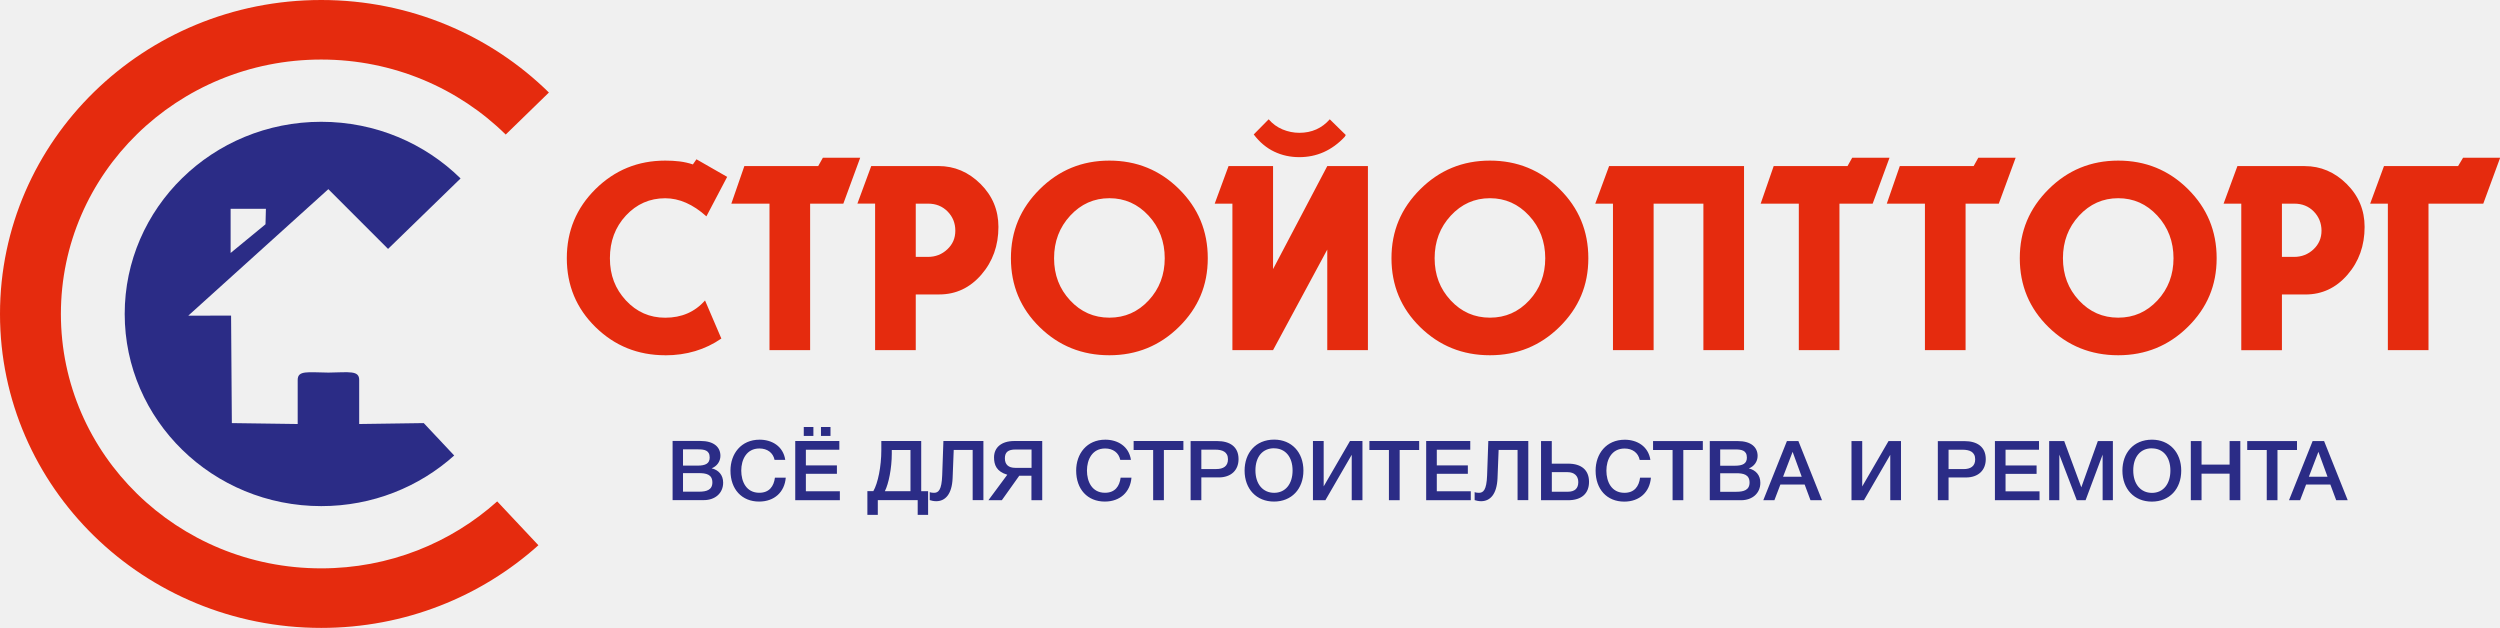
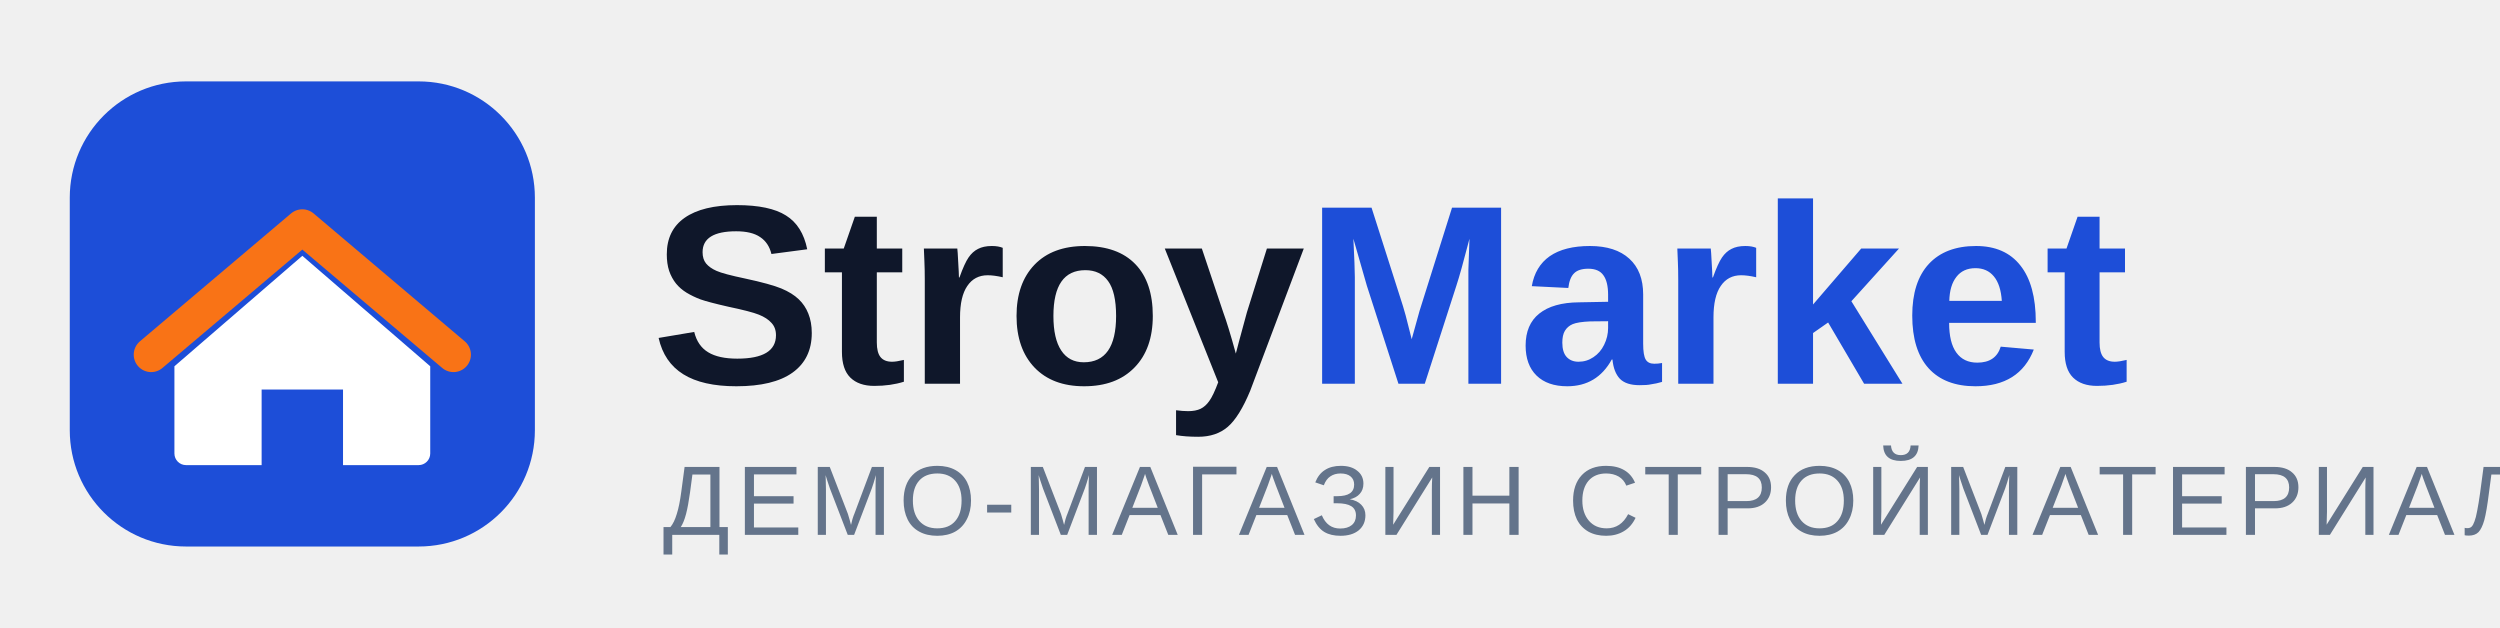
<svg xmlns="http://www.w3.org/2000/svg" width="215" height="54" viewBox="0 0 215 54" fill="none">
-   <g clip-path="url(#clip0_25790_18716)">
-     <path fill-rule="evenodd" clip-rule="evenodd" d="M27.623 10.474C32.307 10.474 36.548 12.335 39.61 15.346L33.373 21.407L28.237 16.268L16.189 27.149L19.873 27.14L19.939 36.386L25.601 36.465V32.676C25.601 31.842 26.443 32.021 28.232 32.043H28.246H28.259C30.048 32.016 30.89 31.842 30.89 32.676V36.465L36.443 36.386L39.061 39.174C36.053 41.874 32.039 43.526 27.631 43.526C18.294 43.526 10.724 36.128 10.724 27C10.724 17.872 18.285 10.474 27.623 10.474ZM19.838 21.752L22.833 19.288L22.868 17.955H19.833V21.752H19.838Z" fill="#2B2C86" />
-     <path fill-rule="evenodd" clip-rule="evenodd" d="M27.623 0C35.276 0 42.202 3.041 47.206 7.957L43.491 11.571C39.439 7.586 33.825 5.121 27.623 5.121C15.259 5.121 5.237 14.918 5.237 27C5.237 39.082 15.259 48.879 27.623 48.879C33.461 48.879 38.772 46.694 42.759 43.12L46.303 46.891C41.386 51.304 34.829 54 27.627 54C12.368 54 0 41.914 0 27C0 12.086 12.368 0 27.623 0Z" fill="#E52B0E" />
-     <path fill-rule="evenodd" clip-rule="evenodd" d="M57.211 30.552C54.864 30.552 52.869 29.748 51.22 28.136C49.571 26.524 48.746 24.549 48.746 22.206C48.746 19.864 49.571 17.885 51.22 16.255C52.869 14.63 54.864 13.812 57.211 13.812C57.654 13.812 58.066 13.834 58.448 13.882C58.829 13.93 59.207 14.013 59.588 14.14L59.895 13.699L62.536 15.211L60.751 18.606C59.593 17.566 58.413 17.05 57.207 17.05C55.873 17.05 54.751 17.549 53.829 18.536C52.908 19.528 52.452 20.751 52.452 22.211C52.452 23.67 52.913 24.846 53.829 25.838C54.751 26.83 55.873 27.323 57.207 27.323C58.619 27.323 59.759 26.83 60.632 25.838L62.036 29.115C60.641 30.076 59.031 30.557 57.207 30.557L57.211 30.552ZM66.176 30.111V17.514H62.895L64.014 14.284H70.365L70.768 13.563H73.978L72.527 17.514H69.671V30.111H66.176ZM75.259 30.111H78.755V25.322H80.777C82.202 25.322 83.408 24.758 84.391 23.627C85.373 22.495 85.865 21.123 85.865 19.51C85.865 18.069 85.351 16.836 84.321 15.814C83.29 14.791 82.084 14.28 80.707 14.28H74.926L73.737 17.509H75.259V30.107V30.111ZM78.755 17.514H79.825C80.492 17.514 81.044 17.736 81.492 18.186C81.935 18.637 82.158 19.187 82.158 19.838C82.158 20.489 81.93 21.009 81.47 21.442C81.009 21.874 80.457 22.093 79.803 22.093H78.755V17.514ZM95.404 30.552C93.058 30.552 91.062 29.748 89.413 28.136C87.764 26.524 86.939 24.549 86.939 22.206C86.939 19.864 87.764 17.92 89.413 16.277C91.062 14.634 93.058 13.812 95.404 13.812C97.751 13.812 99.746 14.625 101.395 16.255C103.044 17.885 103.869 19.864 103.869 22.206C103.869 24.549 103.044 26.484 101.395 28.11C99.746 29.735 97.751 30.552 95.404 30.552ZM95.404 17.046C94.088 17.046 92.965 17.544 92.04 18.545C91.115 19.545 90.65 20.765 90.65 22.206C90.65 23.648 91.11 24.841 92.031 25.833C92.952 26.825 94.075 27.319 95.408 27.319C96.742 27.319 97.865 26.825 98.786 25.833C99.707 24.841 100.167 23.631 100.167 22.206C100.167 20.782 99.702 19.545 98.777 18.545C97.851 17.544 96.728 17.046 95.413 17.046H95.404ZM114.145 14.28H117.641V30.111H114.145V21.464L109.483 30.111H105.987V17.514H104.465L105.654 14.284H109.483V23.142L114.145 14.284V14.28ZM107.821 11.562L109.106 10.26C109.439 10.649 109.838 10.937 110.307 11.134C110.777 11.326 111.255 11.422 111.746 11.422C112.807 11.422 113.68 11.033 114.36 10.26L115.737 11.61L115.641 11.772C114.549 12.934 113.246 13.515 111.742 13.515C110.965 13.515 110.242 13.358 109.579 13.039C108.913 12.72 108.325 12.231 107.821 11.562ZM128.132 30.552C125.786 30.552 123.79 29.748 122.141 28.136C120.492 26.524 119.667 24.549 119.667 22.206C119.667 19.864 120.492 17.92 122.141 16.277C123.79 14.634 125.786 13.812 128.132 13.812C130.479 13.812 132.474 14.625 134.123 16.255C135.772 17.881 136.597 19.864 136.597 22.206C136.597 24.549 135.772 26.484 134.123 28.11C132.474 29.735 130.479 30.552 128.132 30.552ZM128.132 17.046C126.816 17.046 125.693 17.544 124.768 18.545C123.843 19.545 123.378 20.765 123.378 22.206C123.378 23.648 123.838 24.841 124.759 25.833C125.68 26.825 126.803 27.319 128.136 27.319C129.47 27.319 130.593 26.825 131.514 25.833C132.435 24.841 132.891 23.631 132.891 22.206C132.891 20.782 132.426 19.545 131.5 18.545C130.575 17.544 129.452 17.046 128.136 17.046H128.132ZM138.382 14.28H149.987V30.111H146.492V17.514H142.211V30.111H138.715V17.514H137.193L138.382 14.284V14.28ZM154.698 30.111V17.514H151.417L152.536 14.284H158.886L159.29 13.563H162.5L161.049 17.514H158.193V30.111H154.698ZM165.544 30.111H169.04V17.514H171.895L173.347 13.563H170.136L169.733 14.284H163.382L162.264 17.514H165.544V30.111ZM182.167 30.552C179.821 30.552 177.825 29.748 176.176 28.136C174.527 26.524 173.702 24.549 173.702 22.206C173.702 19.864 174.527 17.92 176.176 16.277C177.825 14.634 179.821 13.812 182.167 13.812C184.514 13.812 186.509 14.625 188.158 16.255C189.807 17.885 190.632 19.864 190.632 22.206C190.632 24.549 189.807 26.484 188.158 28.11C186.509 29.735 184.514 30.552 182.167 30.552ZM182.167 17.046C180.851 17.046 179.729 17.544 178.803 18.545C177.878 19.545 177.413 20.765 177.413 22.206C177.413 23.648 177.873 24.841 178.79 25.833C179.711 26.825 180.834 27.319 182.167 27.319C183.5 27.319 184.623 26.825 185.544 25.833C186.465 24.841 186.922 23.631 186.922 22.206C186.922 20.782 186.457 19.545 185.531 18.545C184.606 17.544 183.483 17.046 182.167 17.046ZM192.75 30.111V17.514H191.229L192.417 14.284H198.198C199.575 14.284 200.781 14.796 201.812 15.818C202.843 16.841 203.356 18.073 203.356 19.515C203.356 21.127 202.865 22.499 201.882 23.631C200.9 24.763 199.693 25.326 198.268 25.326H196.246V30.116H192.75V30.111ZM196.246 17.514V22.093H197.294C197.943 22.093 198.5 21.874 198.961 21.442C199.422 21.009 199.65 20.472 199.65 19.838C199.65 19.205 199.426 18.637 198.983 18.186C198.54 17.736 197.983 17.514 197.316 17.514H196.246ZM205.356 30.111V17.514H203.834L205.022 14.284H211.395L211.825 13.563H215.014L213.562 17.514H208.851V30.111H205.356Z" fill="#E52B0E" />
-     <path fill-rule="evenodd" clip-rule="evenodd" d="M57.843 37.923V43.01H60.526C61.508 43.01 62.191 42.409 62.191 41.509C62.191 40.85 61.798 40.418 61.2 40.275C61.644 40.106 61.956 39.696 61.956 39.201C61.956 38.444 61.386 37.923 60.246 37.923H57.843ZM58.743 38.645H60.028C60.553 38.645 61.033 38.707 61.033 39.344C61.033 39.856 60.684 40.043 59.997 40.043H58.739V38.645H58.743ZM58.743 40.689H60.11C60.707 40.689 61.264 40.787 61.264 41.491C61.264 42.142 60.748 42.284 60.123 42.284H58.739V40.689H58.743ZM67.567 41.077H66.644C66.549 41.825 66.155 42.378 65.3 42.378C64.178 42.378 63.748 41.416 63.748 40.471C63.748 39.527 64.201 38.569 65.309 38.569C65.988 38.569 66.486 38.934 66.612 39.549H67.531C67.355 38.368 66.377 37.812 65.327 37.812C63.73 37.812 62.82 39.028 62.82 40.471C62.82 42.079 63.798 43.135 65.282 43.135C66.599 43.135 67.477 42.315 67.576 41.077H67.567ZM72.183 37.927H68.391V43.015H72.228V42.249H69.305V40.747H71.975V40.026H69.305V38.676H72.183V37.927ZM71.423 36.72H70.603V37.491H71.423V36.72ZM69.952 36.72H69.124V37.491H69.952V36.72ZM79.817 44.28V42.244H79.224V37.927H75.794V38.711C75.794 40.11 75.504 41.554 75.106 42.24H74.595V44.276H75.491V43.01H78.921V44.276H79.817V44.28ZM78.301 42.244H76.097C76.423 41.607 76.694 40.271 76.694 39.01V38.702H78.301V42.244ZM84.573 43.015V37.927H81.133L81.029 40.876C80.984 42.168 80.695 42.382 80.319 42.382C80.246 42.382 80.066 42.369 79.957 42.324V43.01C80.088 43.055 80.305 43.104 80.513 43.104C81.269 43.104 81.867 42.538 81.925 41.117L82.02 38.694H83.649V43.01H84.573V43.015ZM89.632 43.015V37.927H87.233C86.111 37.927 85.487 38.493 85.487 39.335C85.487 39.977 85.695 40.551 86.627 40.827L85.007 43.015H86.161L87.654 40.916H88.704V43.015H89.627H89.632ZM88.708 40.235H87.319C86.727 40.235 86.419 39.95 86.419 39.415C86.419 38.881 86.708 38.658 87.337 38.658H88.713V40.235H88.708ZM97.297 41.077H96.374C96.279 41.825 95.885 42.378 95.03 42.378C93.908 42.378 93.478 41.416 93.478 40.471C93.478 39.527 93.93 38.569 95.039 38.569C95.718 38.569 96.216 38.934 96.342 39.549H97.261C97.084 38.368 96.107 37.812 95.057 37.812C93.46 37.812 92.55 39.028 92.55 40.471C92.55 42.079 93.528 43.135 95.012 43.135C96.329 43.135 97.207 42.315 97.306 41.077H97.297ZM101.772 37.927H97.492V38.698H99.171V43.015H100.094V38.698H101.772V37.927ZM102.392 37.927V43.015H103.315V41.059H104.804C105.868 41.059 106.515 40.444 106.515 39.482C106.515 38.417 105.768 37.932 104.682 37.932H102.397L102.392 37.927ZM103.315 38.671H104.519C105.103 38.671 105.605 38.845 105.605 39.5C105.605 40.101 105.198 40.337 104.601 40.337H103.315V38.671ZM109.578 37.807C107.967 37.807 107.035 38.979 107.035 40.471C107.035 42.057 108.058 43.135 109.565 43.135C111.071 43.135 112.094 42.057 112.094 40.471C112.094 38.885 111.067 37.807 109.578 37.807ZM109.565 38.555C110.542 38.555 111.162 39.299 111.162 40.462C111.162 41.625 110.542 42.382 109.578 42.382C108.614 42.382 107.967 41.638 107.967 40.453C107.967 39.268 108.596 38.551 109.565 38.551V38.555ZM112.913 43.015H113.986L116.248 39.112V43.015H117.171V37.927H116.099L113.836 41.83V37.927H112.913V43.015ZM122.049 37.927H117.769V38.698H119.447V43.015H120.371V38.698H122.049V37.927ZM126.443 37.927H122.651V43.015H126.488V42.249H123.565V40.747H126.235V40.026H123.565V38.676H126.443V37.927ZM131.434 43.015V37.927H127.995L127.891 40.876C127.846 42.168 127.556 42.382 127.181 42.382C127.108 42.382 126.927 42.369 126.819 42.324V43.01C126.95 43.055 127.167 43.104 127.375 43.104C128.131 43.104 128.728 42.538 128.787 41.117L128.882 38.694H130.511V43.01H131.434V43.015ZM136.656 41.438C136.656 40.435 136.014 39.874 134.86 39.874H133.453V37.932H132.529V43.019H134.86C136.005 43.019 136.656 42.449 136.656 41.442V41.438ZM135.733 41.46C135.733 42.008 135.43 42.289 134.824 42.289H133.457V40.605H134.81C135.389 40.605 135.733 40.925 135.733 41.46ZM141.969 41.081H141.046C140.951 41.83 140.557 42.382 139.702 42.382C138.58 42.382 138.15 41.42 138.15 40.475C138.15 39.531 138.602 38.573 139.711 38.573C140.39 38.573 140.887 38.938 141.014 39.553H141.933C141.756 38.373 140.779 37.816 139.729 37.816C138.132 37.816 137.222 39.032 137.222 40.475C137.222 42.084 138.199 43.139 139.684 43.139C141 43.139 141.878 42.32 141.978 41.081H141.969ZM146.444 37.932H142.163V38.702H143.842V43.019H144.765V38.702H146.444V37.932ZM147.041 37.932V43.019H149.725C150.707 43.019 151.39 42.418 151.39 41.518C151.39 40.859 150.996 40.426 150.399 40.284C150.843 40.115 151.155 39.705 151.155 39.21C151.155 38.453 150.585 37.932 149.444 37.932H147.041ZM147.942 38.653H149.227C149.752 38.653 150.232 38.716 150.232 39.353C150.232 39.865 149.883 40.052 149.195 40.052H147.937V38.653H147.942ZM147.942 40.698H149.309C149.906 40.698 150.462 40.796 150.462 41.5C150.462 42.151 149.947 42.293 149.322 42.293H147.937V40.698H147.942ZM154.657 37.932H153.675L151.643 43.019H152.598L153.114 41.669H155.2L155.702 43.019H156.693L154.662 37.932H154.657ZM154.951 40.997H153.345L154.164 38.858L154.947 40.997H154.951ZM159.228 43.019H160.3L162.563 39.117V43.019H163.486V37.932H162.413L160.151 41.834V37.932H159.228V43.019ZM166.653 37.932V43.019H167.576V41.063H169.065C170.128 41.063 170.776 40.449 170.776 39.486C170.776 38.422 170.029 37.936 168.943 37.936H166.658L166.653 37.932ZM167.576 38.676H168.78C169.364 38.676 169.866 38.849 169.866 39.504C169.866 40.106 169.459 40.342 168.861 40.342H167.576V38.676ZM175.355 37.932H171.563V43.019H175.4V42.253H172.477V40.752H175.147V40.03H172.477V38.68H175.355V37.932ZM181.699 37.932H180.414L178.993 41.91L177.522 37.932H176.228V43.019H177.102V39.099L178.604 43.019H179.36L180.826 39.099V43.019H181.708V37.932H181.699ZM185.07 37.812C183.459 37.812 182.527 38.983 182.527 40.475C182.527 42.061 183.55 43.139 185.057 43.139C186.564 43.139 187.586 42.061 187.586 40.475C187.586 38.889 186.559 37.812 185.07 37.812ZM185.057 38.56C186.034 38.56 186.654 39.304 186.654 40.467C186.654 41.629 186.034 42.387 185.07 42.387C184.107 42.387 183.459 41.643 183.459 40.458C183.459 39.273 184.088 38.555 185.057 38.555V38.56ZM192.668 37.932H191.745V39.954H189.333V37.932H188.41V43.019H189.333V40.734H191.745V43.019H192.668V37.932ZM197.542 37.932H193.261V38.702H194.94V43.019H195.863V38.702H197.542V37.932ZM199.872 37.932L201.904 43.019H200.913L200.41 41.669H198.324L197.808 43.019H196.854L198.885 37.932H199.867H199.872ZM200.166 40.997L199.383 38.858L198.564 40.997H200.171H200.166Z" fill="#2B2C86" />
-   </g>
-   <defs>
-     <clipPath id="clip0_25790_18716">
-       <rect width="215" height="54" fill="white" />
-     </clipPath>
-   </defs>
+   <rect x="6" y="7" width="40" height="40" rx="10" fill="#1d4ed8" />
+   <path d="M15 31.5 26 22l11 9.5V39a1 1 0 0 1-1 1h-6.5v-6.5h-7V40H16a1 1 0 0 1-1-1v-7.5Z" fill="#ffffff" />
+   <path d="M13 30.5 26 19.5l13 11" stroke="#f97316" stroke-width="3" stroke-linecap="round" stroke-linejoin="round" />
+   <text x="56" y="33" font-family="Arial, Helvetica, sans-serif" font-size="22" font-weight="700" fill="#0f172a">Stroy<tspan fill="#1d4ed8">Market</tspan>
+   </text>
+   <text x="57" y="46" font-family="Arial, Helvetica, sans-serif" font-size="8.5" fill="#64748b" letter-spacing="0.6">ДЕМО-МАГАЗИН СТРОЙМАТЕРИАЛОВ</text>
</svg>
